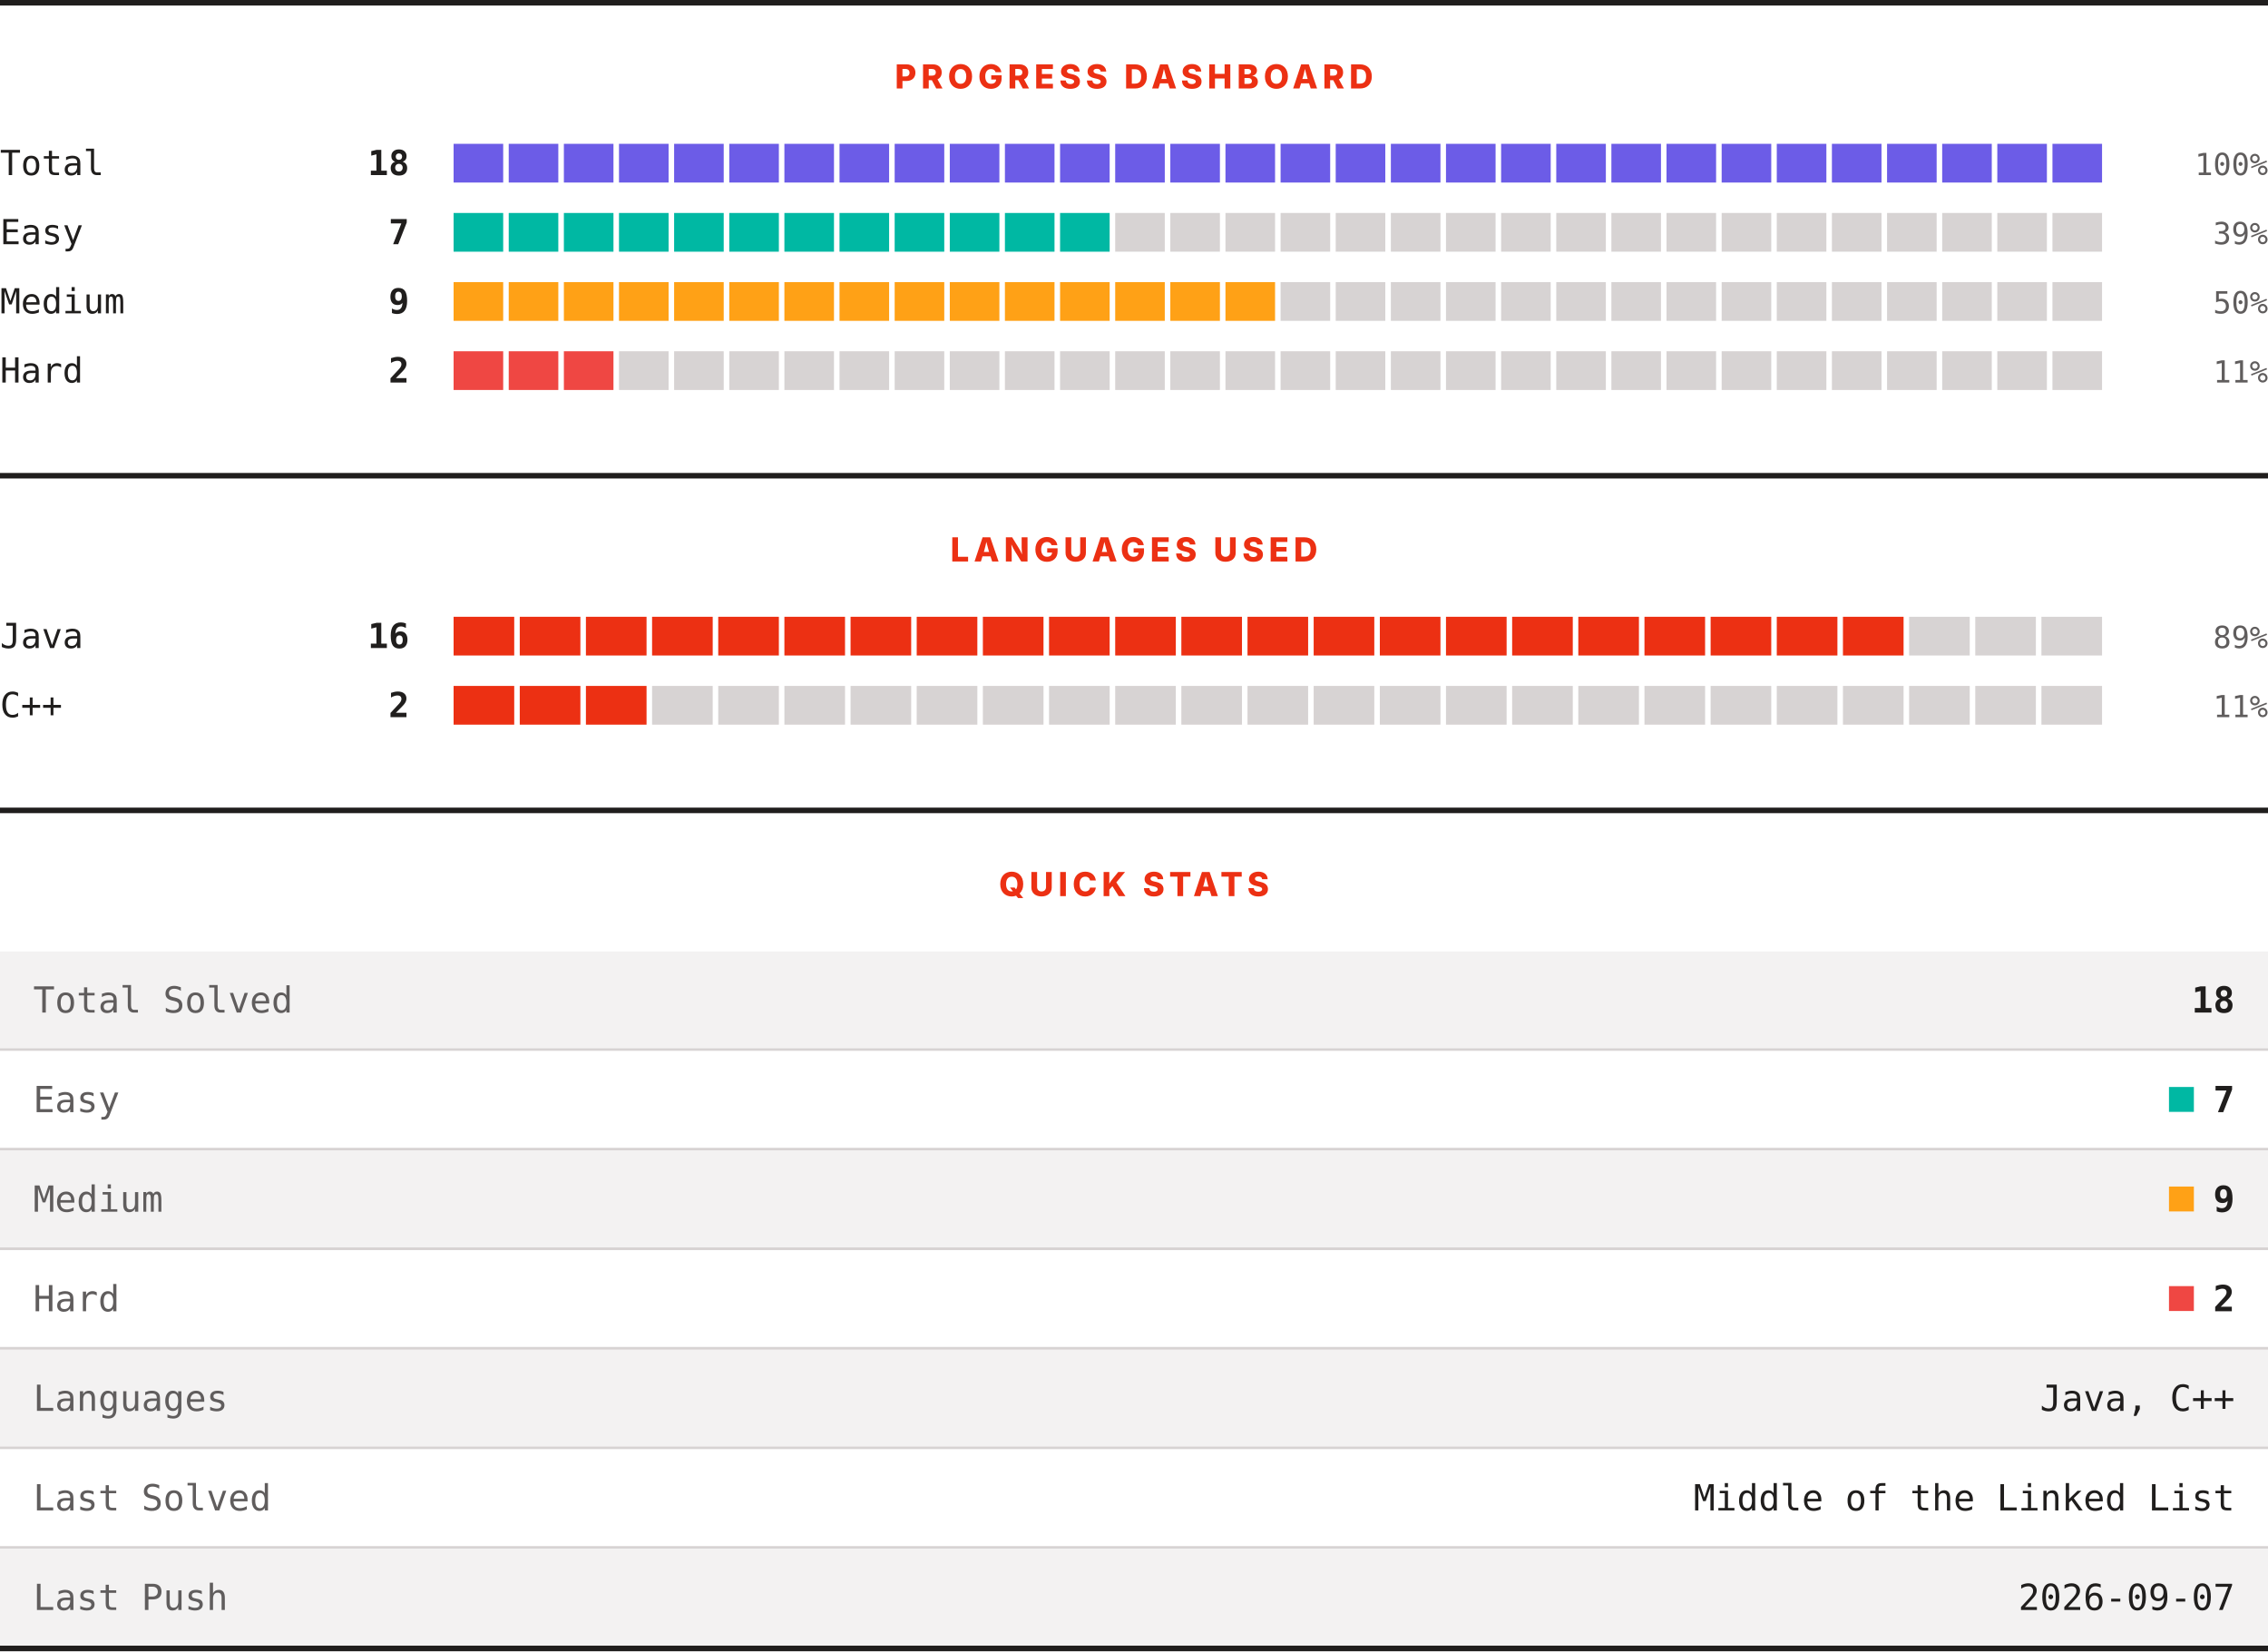
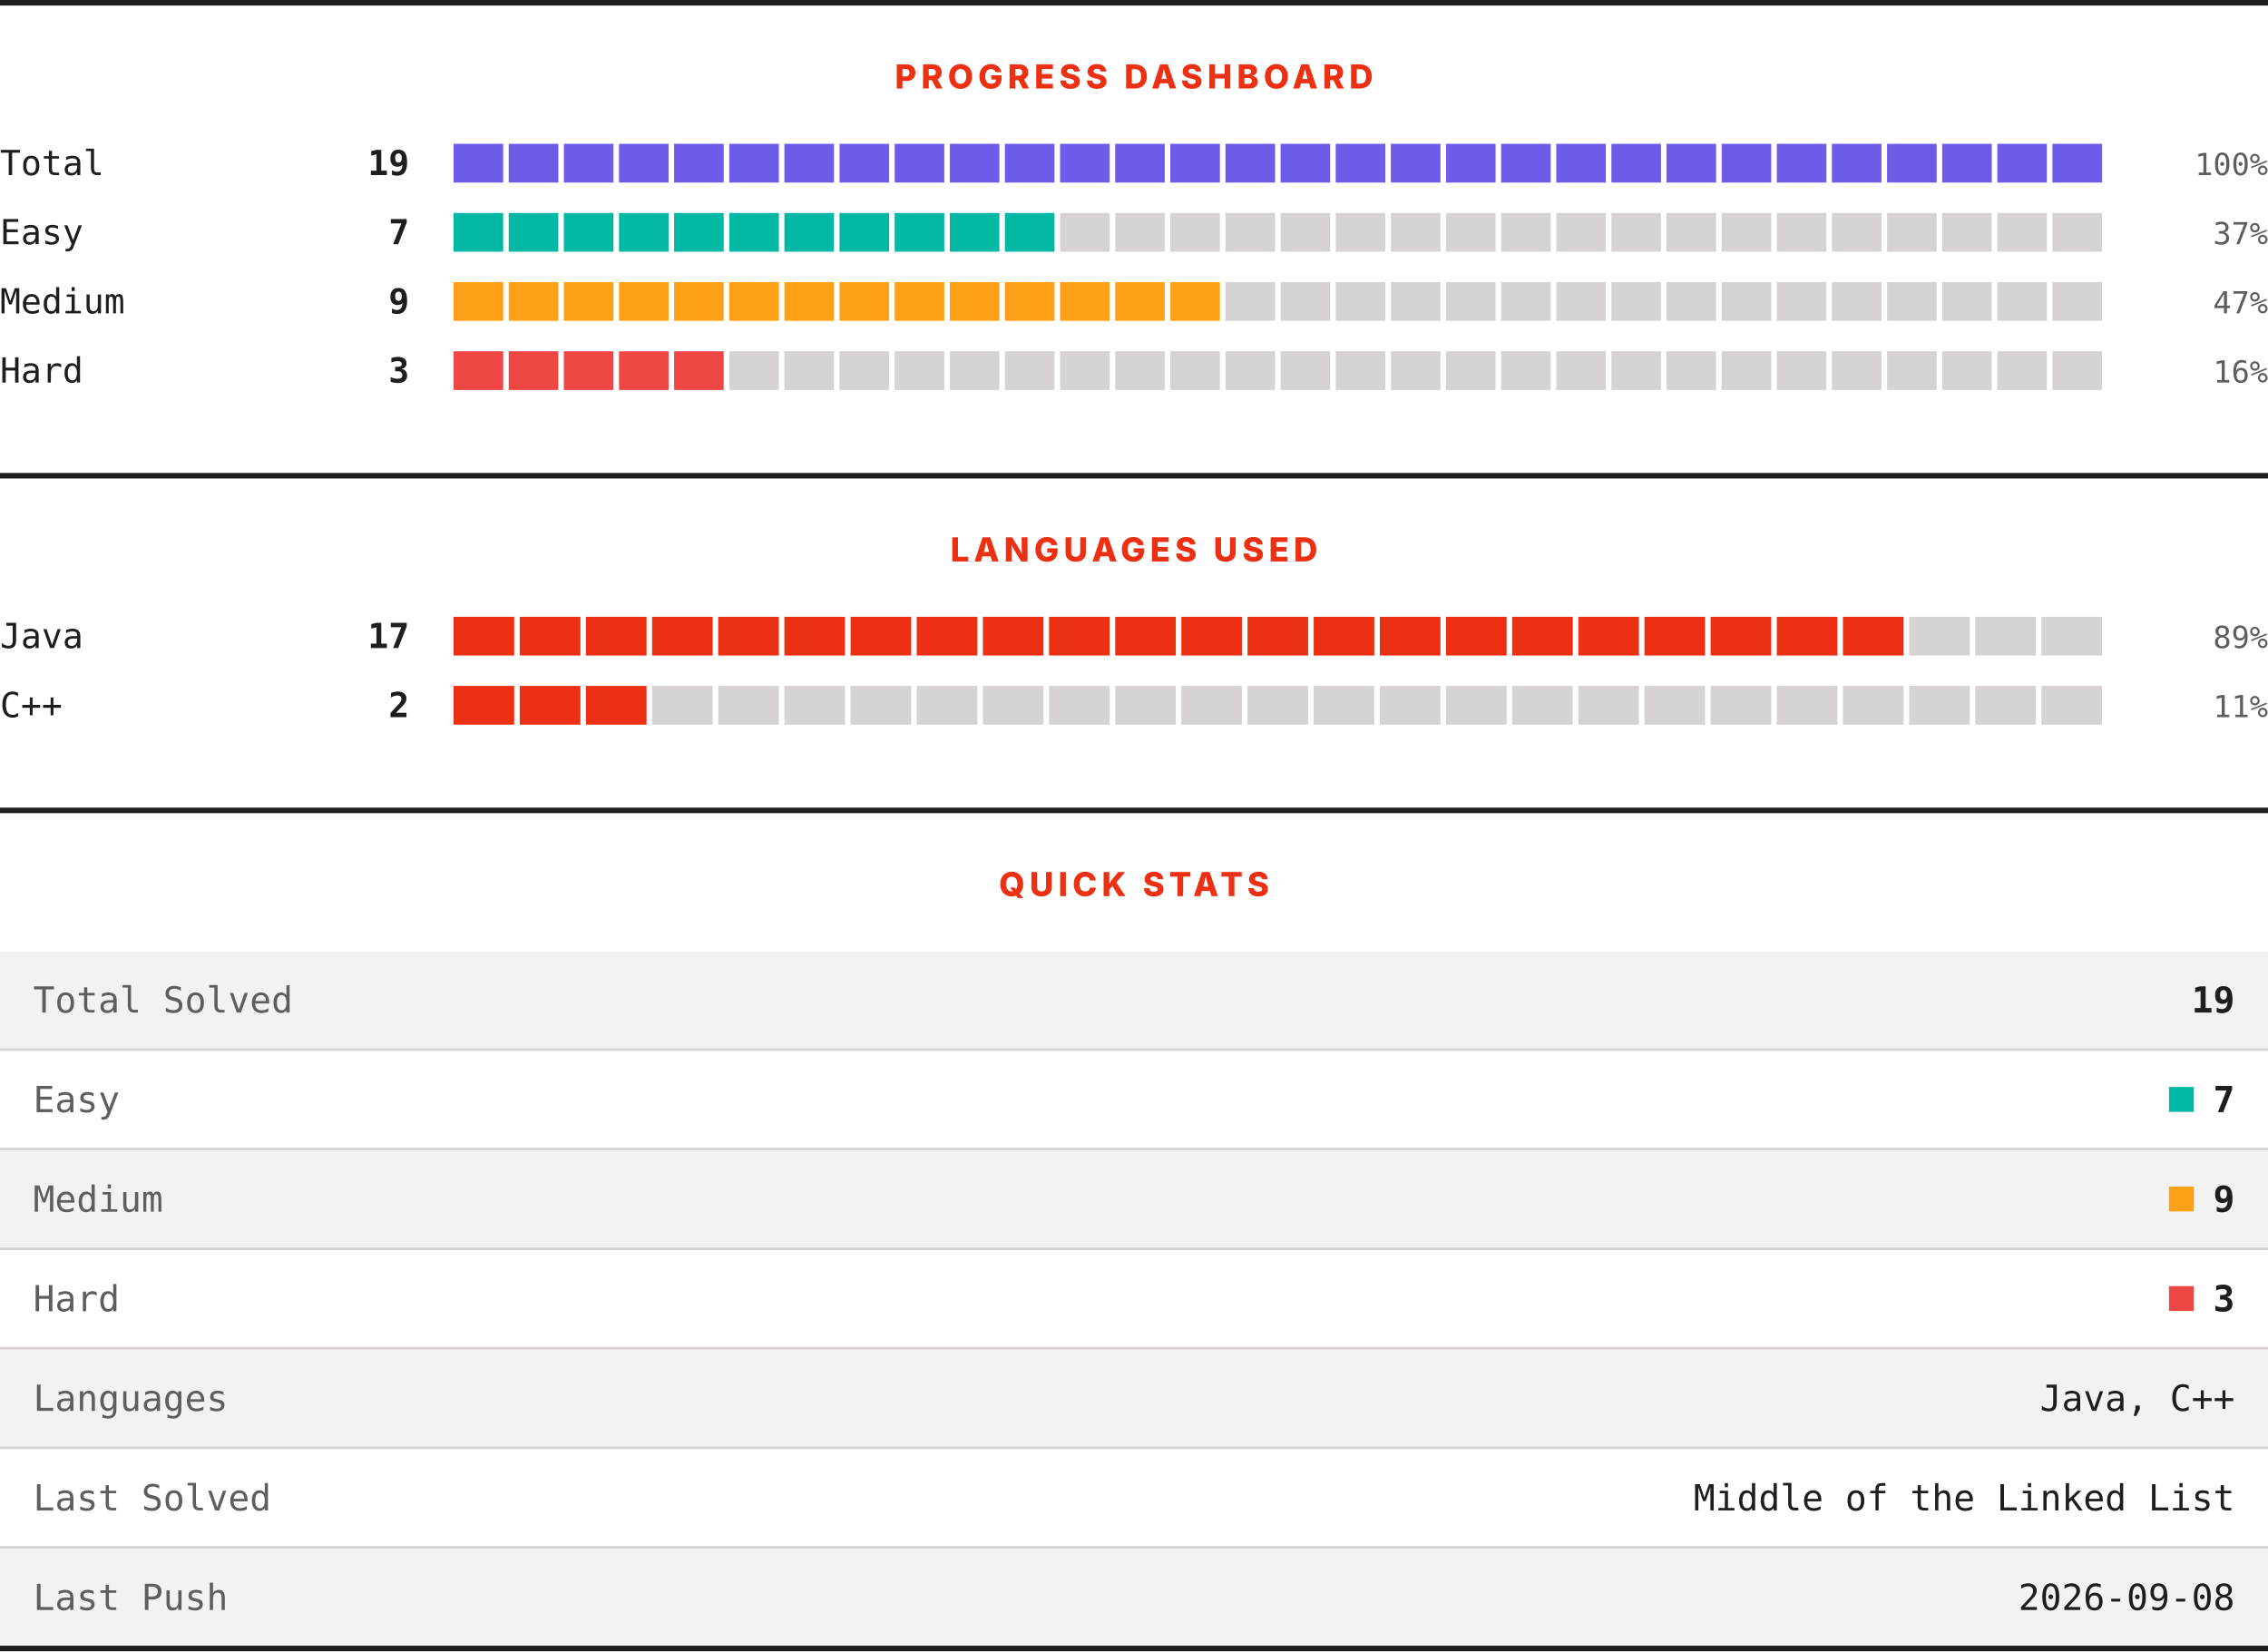
<svg xmlns="http://www.w3.org/2000/svg" width="820" height="597" viewBox="0 0 820 597" role="img" aria-label="LeetCode progress, languages and quick stats">
  <rect width="820" height="597" fill="#ffffff" />
  <rect x="0" y="0" width="820" height="2" fill="#201e1d" />
  <text x="410" y="32" text-anchor="middle" font-family="Archivo, system-ui, -apple-system, Segoe UI, sans-serif" font-size="12" font-weight="800" letter-spacing="1.68" fill="#ec3013">PROGRESS DASHBOARD</text>
  <text x="0" y="63.3" font-family="ui-monospace, SFMono-Regular, Menlo, Consolas, monospace" font-size="12.5" fill="#201e1d">Total</text>
-   <text x="148" y="63.3" text-anchor="end" font-family="ui-monospace, SFMono-Regular, Menlo, Consolas, monospace" font-size="12.5" font-weight="700" fill="#201e1d">18</text>
+   <text x="148" y="63.3" text-anchor="end" font-family="ui-monospace, SFMono-Regular, Menlo, Consolas, monospace" font-size="12.5" font-weight="700" fill="#201e1d">19</text>
  <rect x="164.00" y="52" width="17.93" height="14" fill="#6c5ce7" />
  <rect x="183.93" y="52" width="17.93" height="14" fill="#6c5ce7" />
  <rect x="203.87" y="52" width="17.93" height="14" fill="#6c5ce7" />
  <rect x="223.80" y="52" width="17.93" height="14" fill="#6c5ce7" />
  <rect x="243.73" y="52" width="17.93" height="14" fill="#6c5ce7" />
  <rect x="263.67" y="52" width="17.93" height="14" fill="#6c5ce7" />
  <rect x="283.60" y="52" width="17.93" height="14" fill="#6c5ce7" />
  <rect x="303.53" y="52" width="17.93" height="14" fill="#6c5ce7" />
  <rect x="323.47" y="52" width="17.93" height="14" fill="#6c5ce7" />
  <rect x="343.40" y="52" width="17.93" height="14" fill="#6c5ce7" />
  <rect x="363.33" y="52" width="17.93" height="14" fill="#6c5ce7" />
  <rect x="383.27" y="52" width="17.93" height="14" fill="#6c5ce7" />
  <rect x="403.20" y="52" width="17.93" height="14" fill="#6c5ce7" />
  <rect x="423.13" y="52" width="17.93" height="14" fill="#6c5ce7" />
  <rect x="443.07" y="52" width="17.93" height="14" fill="#6c5ce7" />
  <rect x="463.00" y="52" width="17.93" height="14" fill="#6c5ce7" />
  <rect x="482.93" y="52" width="17.93" height="14" fill="#6c5ce7" />
  <rect x="502.87" y="52" width="17.93" height="14" fill="#6c5ce7" />
  <rect x="522.80" y="52" width="17.93" height="14" fill="#6c5ce7" />
  <rect x="542.73" y="52" width="17.93" height="14" fill="#6c5ce7" />
  <rect x="562.67" y="52" width="17.93" height="14" fill="#6c5ce7" />
  <rect x="582.60" y="52" width="17.93" height="14" fill="#6c5ce7" />
  <rect x="602.53" y="52" width="17.93" height="14" fill="#6c5ce7" />
  <rect x="622.47" y="52" width="17.93" height="14" fill="#6c5ce7" />
  <rect x="642.40" y="52" width="17.93" height="14" fill="#6c5ce7" />
  <rect x="662.33" y="52" width="17.93" height="14" fill="#6c5ce7" />
  <rect x="682.27" y="52" width="17.93" height="14" fill="#6c5ce7" />
  <rect x="702.20" y="52" width="17.93" height="14" fill="#6c5ce7" />
  <rect x="722.13" y="52" width="17.93" height="14" fill="#6c5ce7" />
  <rect x="742.07" y="52" width="17.93" height="14" fill="#6c5ce7" />
  <text x="820" y="63.3" text-anchor="end" font-family="ui-monospace, SFMono-Regular, Menlo, Consolas, monospace" font-size="11" fill="#605d5d">100%</text>
  <text x="0" y="88.3" font-family="ui-monospace, SFMono-Regular, Menlo, Consolas, monospace" font-size="12.5" fill="#201e1d">Easy</text>
  <text x="148" y="88.3" text-anchor="end" font-family="ui-monospace, SFMono-Regular, Menlo, Consolas, monospace" font-size="12.5" font-weight="700" fill="#201e1d">7</text>
  <rect x="164.00" y="77" width="17.93" height="14" fill="#00b8a3" />
  <rect x="183.93" y="77" width="17.93" height="14" fill="#00b8a3" />
  <rect x="203.87" y="77" width="17.93" height="14" fill="#00b8a3" />
  <rect x="223.80" y="77" width="17.93" height="14" fill="#00b8a3" />
  <rect x="243.73" y="77" width="17.93" height="14" fill="#00b8a3" />
  <rect x="263.67" y="77" width="17.93" height="14" fill="#00b8a3" />
  <rect x="283.60" y="77" width="17.93" height="14" fill="#00b8a3" />
  <rect x="303.53" y="77" width="17.93" height="14" fill="#00b8a3" />
  <rect x="323.47" y="77" width="17.93" height="14" fill="#00b8a3" />
  <rect x="343.40" y="77" width="17.93" height="14" fill="#00b8a3" />
  <rect x="363.33" y="77" width="17.93" height="14" fill="#00b8a3" />
-   <rect x="383.27" y="77" width="17.93" height="14" fill="#00b8a3" />
+   <rect x="383.27" y="77" width="17.93" height="14" fill="#d7d3d3" />
  <rect x="403.20" y="77" width="17.93" height="14" fill="#d7d3d3" />
  <rect x="423.13" y="77" width="17.93" height="14" fill="#d7d3d3" />
  <rect x="443.07" y="77" width="17.93" height="14" fill="#d7d3d3" />
  <rect x="463.00" y="77" width="17.93" height="14" fill="#d7d3d3" />
  <rect x="482.93" y="77" width="17.93" height="14" fill="#d7d3d3" />
  <rect x="502.87" y="77" width="17.93" height="14" fill="#d7d3d3" />
  <rect x="522.80" y="77" width="17.93" height="14" fill="#d7d3d3" />
  <rect x="542.73" y="77" width="17.93" height="14" fill="#d7d3d3" />
  <rect x="562.67" y="77" width="17.93" height="14" fill="#d7d3d3" />
  <rect x="582.60" y="77" width="17.93" height="14" fill="#d7d3d3" />
  <rect x="602.53" y="77" width="17.93" height="14" fill="#d7d3d3" />
  <rect x="622.47" y="77" width="17.93" height="14" fill="#d7d3d3" />
  <rect x="642.40" y="77" width="17.93" height="14" fill="#d7d3d3" />
  <rect x="662.33" y="77" width="17.93" height="14" fill="#d7d3d3" />
  <rect x="682.27" y="77" width="17.93" height="14" fill="#d7d3d3" />
  <rect x="702.20" y="77" width="17.93" height="14" fill="#d7d3d3" />
  <rect x="722.13" y="77" width="17.93" height="14" fill="#d7d3d3" />
  <rect x="742.07" y="77" width="17.93" height="14" fill="#d7d3d3" />
-   <text x="820" y="88.3" text-anchor="end" font-family="ui-monospace, SFMono-Regular, Menlo, Consolas, monospace" font-size="11" fill="#605d5d">39%</text>
+   <text x="820" y="88.3" text-anchor="end" font-family="ui-monospace, SFMono-Regular, Menlo, Consolas, monospace" font-size="11" fill="#605d5d">37%</text>
  <text x="0" y="113.3" font-family="ui-monospace, SFMono-Regular, Menlo, Consolas, monospace" font-size="12.5" fill="#201e1d">Medium</text>
  <text x="148" y="113.3" text-anchor="end" font-family="ui-monospace, SFMono-Regular, Menlo, Consolas, monospace" font-size="12.5" font-weight="700" fill="#201e1d">9</text>
  <rect x="164.00" y="102" width="17.93" height="14" fill="#ffa116" />
  <rect x="183.93" y="102" width="17.93" height="14" fill="#ffa116" />
  <rect x="203.87" y="102" width="17.93" height="14" fill="#ffa116" />
  <rect x="223.80" y="102" width="17.93" height="14" fill="#ffa116" />
  <rect x="243.73" y="102" width="17.93" height="14" fill="#ffa116" />
  <rect x="263.67" y="102" width="17.93" height="14" fill="#ffa116" />
  <rect x="283.60" y="102" width="17.93" height="14" fill="#ffa116" />
  <rect x="303.53" y="102" width="17.93" height="14" fill="#ffa116" />
  <rect x="323.47" y="102" width="17.93" height="14" fill="#ffa116" />
  <rect x="343.40" y="102" width="17.93" height="14" fill="#ffa116" />
  <rect x="363.33" y="102" width="17.93" height="14" fill="#ffa116" />
  <rect x="383.27" y="102" width="17.93" height="14" fill="#ffa116" />
  <rect x="403.20" y="102" width="17.93" height="14" fill="#ffa116" />
  <rect x="423.13" y="102" width="17.93" height="14" fill="#ffa116" />
-   <rect x="443.07" y="102" width="17.93" height="14" fill="#ffa116" />
+   <rect x="443.07" y="102" width="17.93" height="14" fill="#d7d3d3" />
  <rect x="463.00" y="102" width="17.93" height="14" fill="#d7d3d3" />
  <rect x="482.93" y="102" width="17.93" height="14" fill="#d7d3d3" />
  <rect x="502.87" y="102" width="17.93" height="14" fill="#d7d3d3" />
  <rect x="522.80" y="102" width="17.93" height="14" fill="#d7d3d3" />
  <rect x="542.73" y="102" width="17.93" height="14" fill="#d7d3d3" />
  <rect x="562.67" y="102" width="17.93" height="14" fill="#d7d3d3" />
  <rect x="582.60" y="102" width="17.93" height="14" fill="#d7d3d3" />
  <rect x="602.53" y="102" width="17.93" height="14" fill="#d7d3d3" />
  <rect x="622.47" y="102" width="17.93" height="14" fill="#d7d3d3" />
  <rect x="642.40" y="102" width="17.93" height="14" fill="#d7d3d3" />
  <rect x="662.33" y="102" width="17.93" height="14" fill="#d7d3d3" />
  <rect x="682.27" y="102" width="17.93" height="14" fill="#d7d3d3" />
  <rect x="702.20" y="102" width="17.93" height="14" fill="#d7d3d3" />
  <rect x="722.13" y="102" width="17.93" height="14" fill="#d7d3d3" />
  <rect x="742.07" y="102" width="17.93" height="14" fill="#d7d3d3" />
-   <text x="820" y="113.3" text-anchor="end" font-family="ui-monospace, SFMono-Regular, Menlo, Consolas, monospace" font-size="11" fill="#605d5d">50%</text>
+   <text x="820" y="113.3" text-anchor="end" font-family="ui-monospace, SFMono-Regular, Menlo, Consolas, monospace" font-size="11" fill="#605d5d">47%</text>
  <text x="0" y="138.3" font-family="ui-monospace, SFMono-Regular, Menlo, Consolas, monospace" font-size="12.5" fill="#201e1d">Hard</text>
-   <text x="148" y="138.3" text-anchor="end" font-family="ui-monospace, SFMono-Regular, Menlo, Consolas, monospace" font-size="12.5" font-weight="700" fill="#201e1d">2</text>
+   <text x="148" y="138.3" text-anchor="end" font-family="ui-monospace, SFMono-Regular, Menlo, Consolas, monospace" font-size="12.5" font-weight="700" fill="#201e1d">3</text>
  <rect x="164.00" y="127" width="17.93" height="14" fill="#ef4743" />
  <rect x="183.93" y="127" width="17.93" height="14" fill="#ef4743" />
  <rect x="203.87" y="127" width="17.93" height="14" fill="#ef4743" />
-   <rect x="223.80" y="127" width="17.93" height="14" fill="#d7d3d3" />
-   <rect x="243.73" y="127" width="17.93" height="14" fill="#d7d3d3" />
+   <rect x="223.80" y="127" width="17.93" height="14" fill="#ef4743" />
+   <rect x="243.73" y="127" width="17.93" height="14" fill="#ef4743" />
  <rect x="263.67" y="127" width="17.93" height="14" fill="#d7d3d3" />
  <rect x="283.60" y="127" width="17.93" height="14" fill="#d7d3d3" />
  <rect x="303.53" y="127" width="17.93" height="14" fill="#d7d3d3" />
  <rect x="323.47" y="127" width="17.93" height="14" fill="#d7d3d3" />
  <rect x="343.40" y="127" width="17.93" height="14" fill="#d7d3d3" />
  <rect x="363.33" y="127" width="17.93" height="14" fill="#d7d3d3" />
  <rect x="383.27" y="127" width="17.93" height="14" fill="#d7d3d3" />
  <rect x="403.20" y="127" width="17.93" height="14" fill="#d7d3d3" />
  <rect x="423.13" y="127" width="17.93" height="14" fill="#d7d3d3" />
  <rect x="443.07" y="127" width="17.93" height="14" fill="#d7d3d3" />
  <rect x="463.00" y="127" width="17.93" height="14" fill="#d7d3d3" />
  <rect x="482.93" y="127" width="17.93" height="14" fill="#d7d3d3" />
  <rect x="502.87" y="127" width="17.93" height="14" fill="#d7d3d3" />
  <rect x="522.80" y="127" width="17.93" height="14" fill="#d7d3d3" />
  <rect x="542.73" y="127" width="17.93" height="14" fill="#d7d3d3" />
  <rect x="562.67" y="127" width="17.93" height="14" fill="#d7d3d3" />
  <rect x="582.60" y="127" width="17.93" height="14" fill="#d7d3d3" />
  <rect x="602.53" y="127" width="17.93" height="14" fill="#d7d3d3" />
  <rect x="622.47" y="127" width="17.93" height="14" fill="#d7d3d3" />
  <rect x="642.40" y="127" width="17.93" height="14" fill="#d7d3d3" />
  <rect x="662.33" y="127" width="17.93" height="14" fill="#d7d3d3" />
  <rect x="682.27" y="127" width="17.93" height="14" fill="#d7d3d3" />
  <rect x="702.20" y="127" width="17.93" height="14" fill="#d7d3d3" />
  <rect x="722.13" y="127" width="17.93" height="14" fill="#d7d3d3" />
  <rect x="742.07" y="127" width="17.93" height="14" fill="#d7d3d3" />
-   <text x="820" y="138.3" text-anchor="end" font-family="ui-monospace, SFMono-Regular, Menlo, Consolas, monospace" font-size="11" fill="#605d5d">11%</text>
+   <text x="820" y="138.3" text-anchor="end" font-family="ui-monospace, SFMono-Regular, Menlo, Consolas, monospace" font-size="11" fill="#605d5d">16%</text>
  <rect x="0" y="171" width="820" height="2" fill="#201e1d" />
  <text x="410" y="203" text-anchor="middle" font-family="Archivo, system-ui, -apple-system, Segoe UI, sans-serif" font-size="12" font-weight="800" letter-spacing="1.68" fill="#ec3013">LANGUAGES USED</text>
  <text x="0" y="234.3" font-family="ui-monospace, SFMono-Regular, Menlo, Consolas, monospace" font-size="12.5" fill="#201e1d">Java</text>
-   <text x="148" y="234.3" text-anchor="end" font-family="ui-monospace, SFMono-Regular, Menlo, Consolas, monospace" font-size="12.5" font-weight="700" fill="#201e1d">16</text>
+   <text x="148" y="234.3" text-anchor="end" font-family="ui-monospace, SFMono-Regular, Menlo, Consolas, monospace" font-size="12.5" font-weight="700" fill="#201e1d">17</text>
  <rect x="164.00" y="223" width="21.92" height="14" fill="#ec3013" />
  <rect x="187.92" y="223" width="21.92" height="14" fill="#ec3013" />
  <rect x="211.84" y="223" width="21.92" height="14" fill="#ec3013" />
  <rect x="235.76" y="223" width="21.92" height="14" fill="#ec3013" />
  <rect x="259.68" y="223" width="21.92" height="14" fill="#ec3013" />
  <rect x="283.60" y="223" width="21.92" height="14" fill="#ec3013" />
  <rect x="307.52" y="223" width="21.92" height="14" fill="#ec3013" />
  <rect x="331.44" y="223" width="21.92" height="14" fill="#ec3013" />
  <rect x="355.36" y="223" width="21.92" height="14" fill="#ec3013" />
  <rect x="379.28" y="223" width="21.92" height="14" fill="#ec3013" />
  <rect x="403.20" y="223" width="21.92" height="14" fill="#ec3013" />
  <rect x="427.12" y="223" width="21.92" height="14" fill="#ec3013" />
  <rect x="451.04" y="223" width="21.92" height="14" fill="#ec3013" />
  <rect x="474.96" y="223" width="21.92" height="14" fill="#ec3013" />
  <rect x="498.88" y="223" width="21.92" height="14" fill="#ec3013" />
  <rect x="522.80" y="223" width="21.92" height="14" fill="#ec3013" />
  <rect x="546.72" y="223" width="21.92" height="14" fill="#ec3013" />
  <rect x="570.64" y="223" width="21.92" height="14" fill="#ec3013" />
  <rect x="594.56" y="223" width="21.92" height="14" fill="#ec3013" />
  <rect x="618.48" y="223" width="21.92" height="14" fill="#ec3013" />
  <rect x="642.40" y="223" width="21.92" height="14" fill="#ec3013" />
  <rect x="666.32" y="223" width="21.92" height="14" fill="#ec3013" />
  <rect x="690.24" y="223" width="21.92" height="14" fill="#d7d3d3" />
  <rect x="714.16" y="223" width="21.92" height="14" fill="#d7d3d3" />
  <rect x="738.08" y="223" width="21.92" height="14" fill="#d7d3d3" />
  <text x="820" y="234.3" text-anchor="end" font-family="ui-monospace, SFMono-Regular, Menlo, Consolas, monospace" font-size="11" fill="#605d5d">89%</text>
  <text x="0" y="259.3" font-family="ui-monospace, SFMono-Regular, Menlo, Consolas, monospace" font-size="12.5" fill="#201e1d">C++</text>
  <text x="148" y="259.3" text-anchor="end" font-family="ui-monospace, SFMono-Regular, Menlo, Consolas, monospace" font-size="12.5" font-weight="700" fill="#201e1d">2</text>
  <rect x="164.00" y="248" width="21.92" height="14" fill="#ec3013" />
  <rect x="187.92" y="248" width="21.92" height="14" fill="#ec3013" />
  <rect x="211.84" y="248" width="21.92" height="14" fill="#ec3013" />
  <rect x="235.76" y="248" width="21.92" height="14" fill="#d7d3d3" />
  <rect x="259.68" y="248" width="21.92" height="14" fill="#d7d3d3" />
  <rect x="283.60" y="248" width="21.92" height="14" fill="#d7d3d3" />
  <rect x="307.52" y="248" width="21.92" height="14" fill="#d7d3d3" />
  <rect x="331.44" y="248" width="21.92" height="14" fill="#d7d3d3" />
  <rect x="355.36" y="248" width="21.92" height="14" fill="#d7d3d3" />
  <rect x="379.28" y="248" width="21.92" height="14" fill="#d7d3d3" />
  <rect x="403.20" y="248" width="21.92" height="14" fill="#d7d3d3" />
  <rect x="427.12" y="248" width="21.92" height="14" fill="#d7d3d3" />
  <rect x="451.04" y="248" width="21.92" height="14" fill="#d7d3d3" />
  <rect x="474.96" y="248" width="21.92" height="14" fill="#d7d3d3" />
  <rect x="498.88" y="248" width="21.92" height="14" fill="#d7d3d3" />
  <rect x="522.80" y="248" width="21.92" height="14" fill="#d7d3d3" />
  <rect x="546.72" y="248" width="21.92" height="14" fill="#d7d3d3" />
  <rect x="570.64" y="248" width="21.92" height="14" fill="#d7d3d3" />
  <rect x="594.56" y="248" width="21.92" height="14" fill="#d7d3d3" />
  <rect x="618.48" y="248" width="21.92" height="14" fill="#d7d3d3" />
  <rect x="642.40" y="248" width="21.92" height="14" fill="#d7d3d3" />
  <rect x="666.32" y="248" width="21.92" height="14" fill="#d7d3d3" />
  <rect x="690.24" y="248" width="21.92" height="14" fill="#d7d3d3" />
  <rect x="714.16" y="248" width="21.92" height="14" fill="#d7d3d3" />
  <rect x="738.08" y="248" width="21.92" height="14" fill="#d7d3d3" />
  <text x="820" y="259.3" text-anchor="end" font-family="ui-monospace, SFMono-Regular, Menlo, Consolas, monospace" font-size="11" fill="#605d5d">11%</text>
  <rect x="0" y="292" width="820" height="2" fill="#201e1d" />
  <text x="410" y="324" text-anchor="middle" font-family="Archivo, system-ui, -apple-system, Segoe UI, sans-serif" font-size="12" font-weight="800" letter-spacing="1.68" fill="#ec3013">QUICK STATS</text>
  <rect x="0" y="344" width="820" height="35" fill="#f3f2f2" />
  <text x="12" y="366.1" font-family="ui-monospace, SFMono-Regular, Menlo, Consolas, monospace" font-size="13" fill="#605d5d">Total Solved</text>
-   <text x="808" y="366.1" text-anchor="end" font-family="ui-monospace, SFMono-Regular, Menlo, Consolas, monospace" font-size="13" font-weight="700" fill="#201e1d">18</text>
+   <text x="808" y="366.1" text-anchor="end" font-family="ui-monospace, SFMono-Regular, Menlo, Consolas, monospace" font-size="13" font-weight="700" fill="#201e1d">19</text>
  <rect x="0" y="379" width="820" height="1" fill="#d7d3d3" />
  <rect x="0" y="380" width="820" height="35" fill="#ffffff" />
  <text x="12" y="402.1" font-family="ui-monospace, SFMono-Regular, Menlo, Consolas, monospace" font-size="13" fill="#605d5d">Easy</text>
  <rect x="784.2" y="393" width="9" height="9" fill="#00b8a3" />
  <text x="808" y="402.1" text-anchor="end" font-family="ui-monospace, SFMono-Regular, Menlo, Consolas, monospace" font-size="13" font-weight="700" fill="#201e1d">7</text>
  <rect x="0" y="415" width="820" height="1" fill="#d7d3d3" />
  <rect x="0" y="416" width="820" height="35" fill="#f3f2f2" />
  <text x="12" y="438.1" font-family="ui-monospace, SFMono-Regular, Menlo, Consolas, monospace" font-size="13" fill="#605d5d">Medium</text>
  <rect x="784.2" y="429" width="9" height="9" fill="#ffa116" />
  <text x="808" y="438.1" text-anchor="end" font-family="ui-monospace, SFMono-Regular, Menlo, Consolas, monospace" font-size="13" font-weight="700" fill="#201e1d">9</text>
  <rect x="0" y="451" width="820" height="1" fill="#d7d3d3" />
  <rect x="0" y="452" width="820" height="35" fill="#ffffff" />
  <text x="12" y="474.1" font-family="ui-monospace, SFMono-Regular, Menlo, Consolas, monospace" font-size="13" fill="#605d5d">Hard</text>
  <rect x="784.2" y="465" width="9" height="9" fill="#ef4743" />
-   <text x="808" y="474.1" text-anchor="end" font-family="ui-monospace, SFMono-Regular, Menlo, Consolas, monospace" font-size="13" font-weight="700" fill="#201e1d">2</text>
+   <text x="808" y="474.1" text-anchor="end" font-family="ui-monospace, SFMono-Regular, Menlo, Consolas, monospace" font-size="13" font-weight="700" fill="#201e1d">3</text>
  <rect x="0" y="487" width="820" height="1" fill="#d7d3d3" />
  <rect x="0" y="488" width="820" height="35" fill="#f3f2f2" />
  <text x="12" y="510.1" font-family="ui-monospace, SFMono-Regular, Menlo, Consolas, monospace" font-size="13" fill="#605d5d">Languages</text>
  <text x="808" y="510.1" text-anchor="end" font-family="ui-monospace, SFMono-Regular, Menlo, Consolas, monospace" font-size="13" fill="#201e1d">Java, C++</text>
  <rect x="0" y="523" width="820" height="1" fill="#d7d3d3" />
  <rect x="0" y="524" width="820" height="35" fill="#ffffff" />
  <text x="12" y="546.1" font-family="ui-monospace, SFMono-Regular, Menlo, Consolas, monospace" font-size="13" fill="#605d5d">Last Solved</text>
  <text x="808" y="546.1" text-anchor="end" font-family="ui-monospace, SFMono-Regular, Menlo, Consolas, monospace" font-size="13" fill="#201e1d">Middle of the Linked List</text>
  <rect x="0" y="559" width="820" height="1" fill="#d7d3d3" />
  <rect x="0" y="560" width="820" height="35" fill="#f3f2f2" />
  <text x="12" y="582.1" font-family="ui-monospace, SFMono-Regular, Menlo, Consolas, monospace" font-size="13" fill="#605d5d">Last Push</text>
-   <text x="808" y="582.1" text-anchor="end" font-family="ui-monospace, SFMono-Regular, Menlo, Consolas, monospace" font-size="13" fill="#201e1d">2026-09-07</text>
+   <text x="808" y="582.1" text-anchor="end" font-family="ui-monospace, SFMono-Regular, Menlo, Consolas, monospace" font-size="13" fill="#201e1d">2026-09-08</text>
  <rect x="0" y="595" width="820" height="2" fill="#201e1d" />
</svg>
